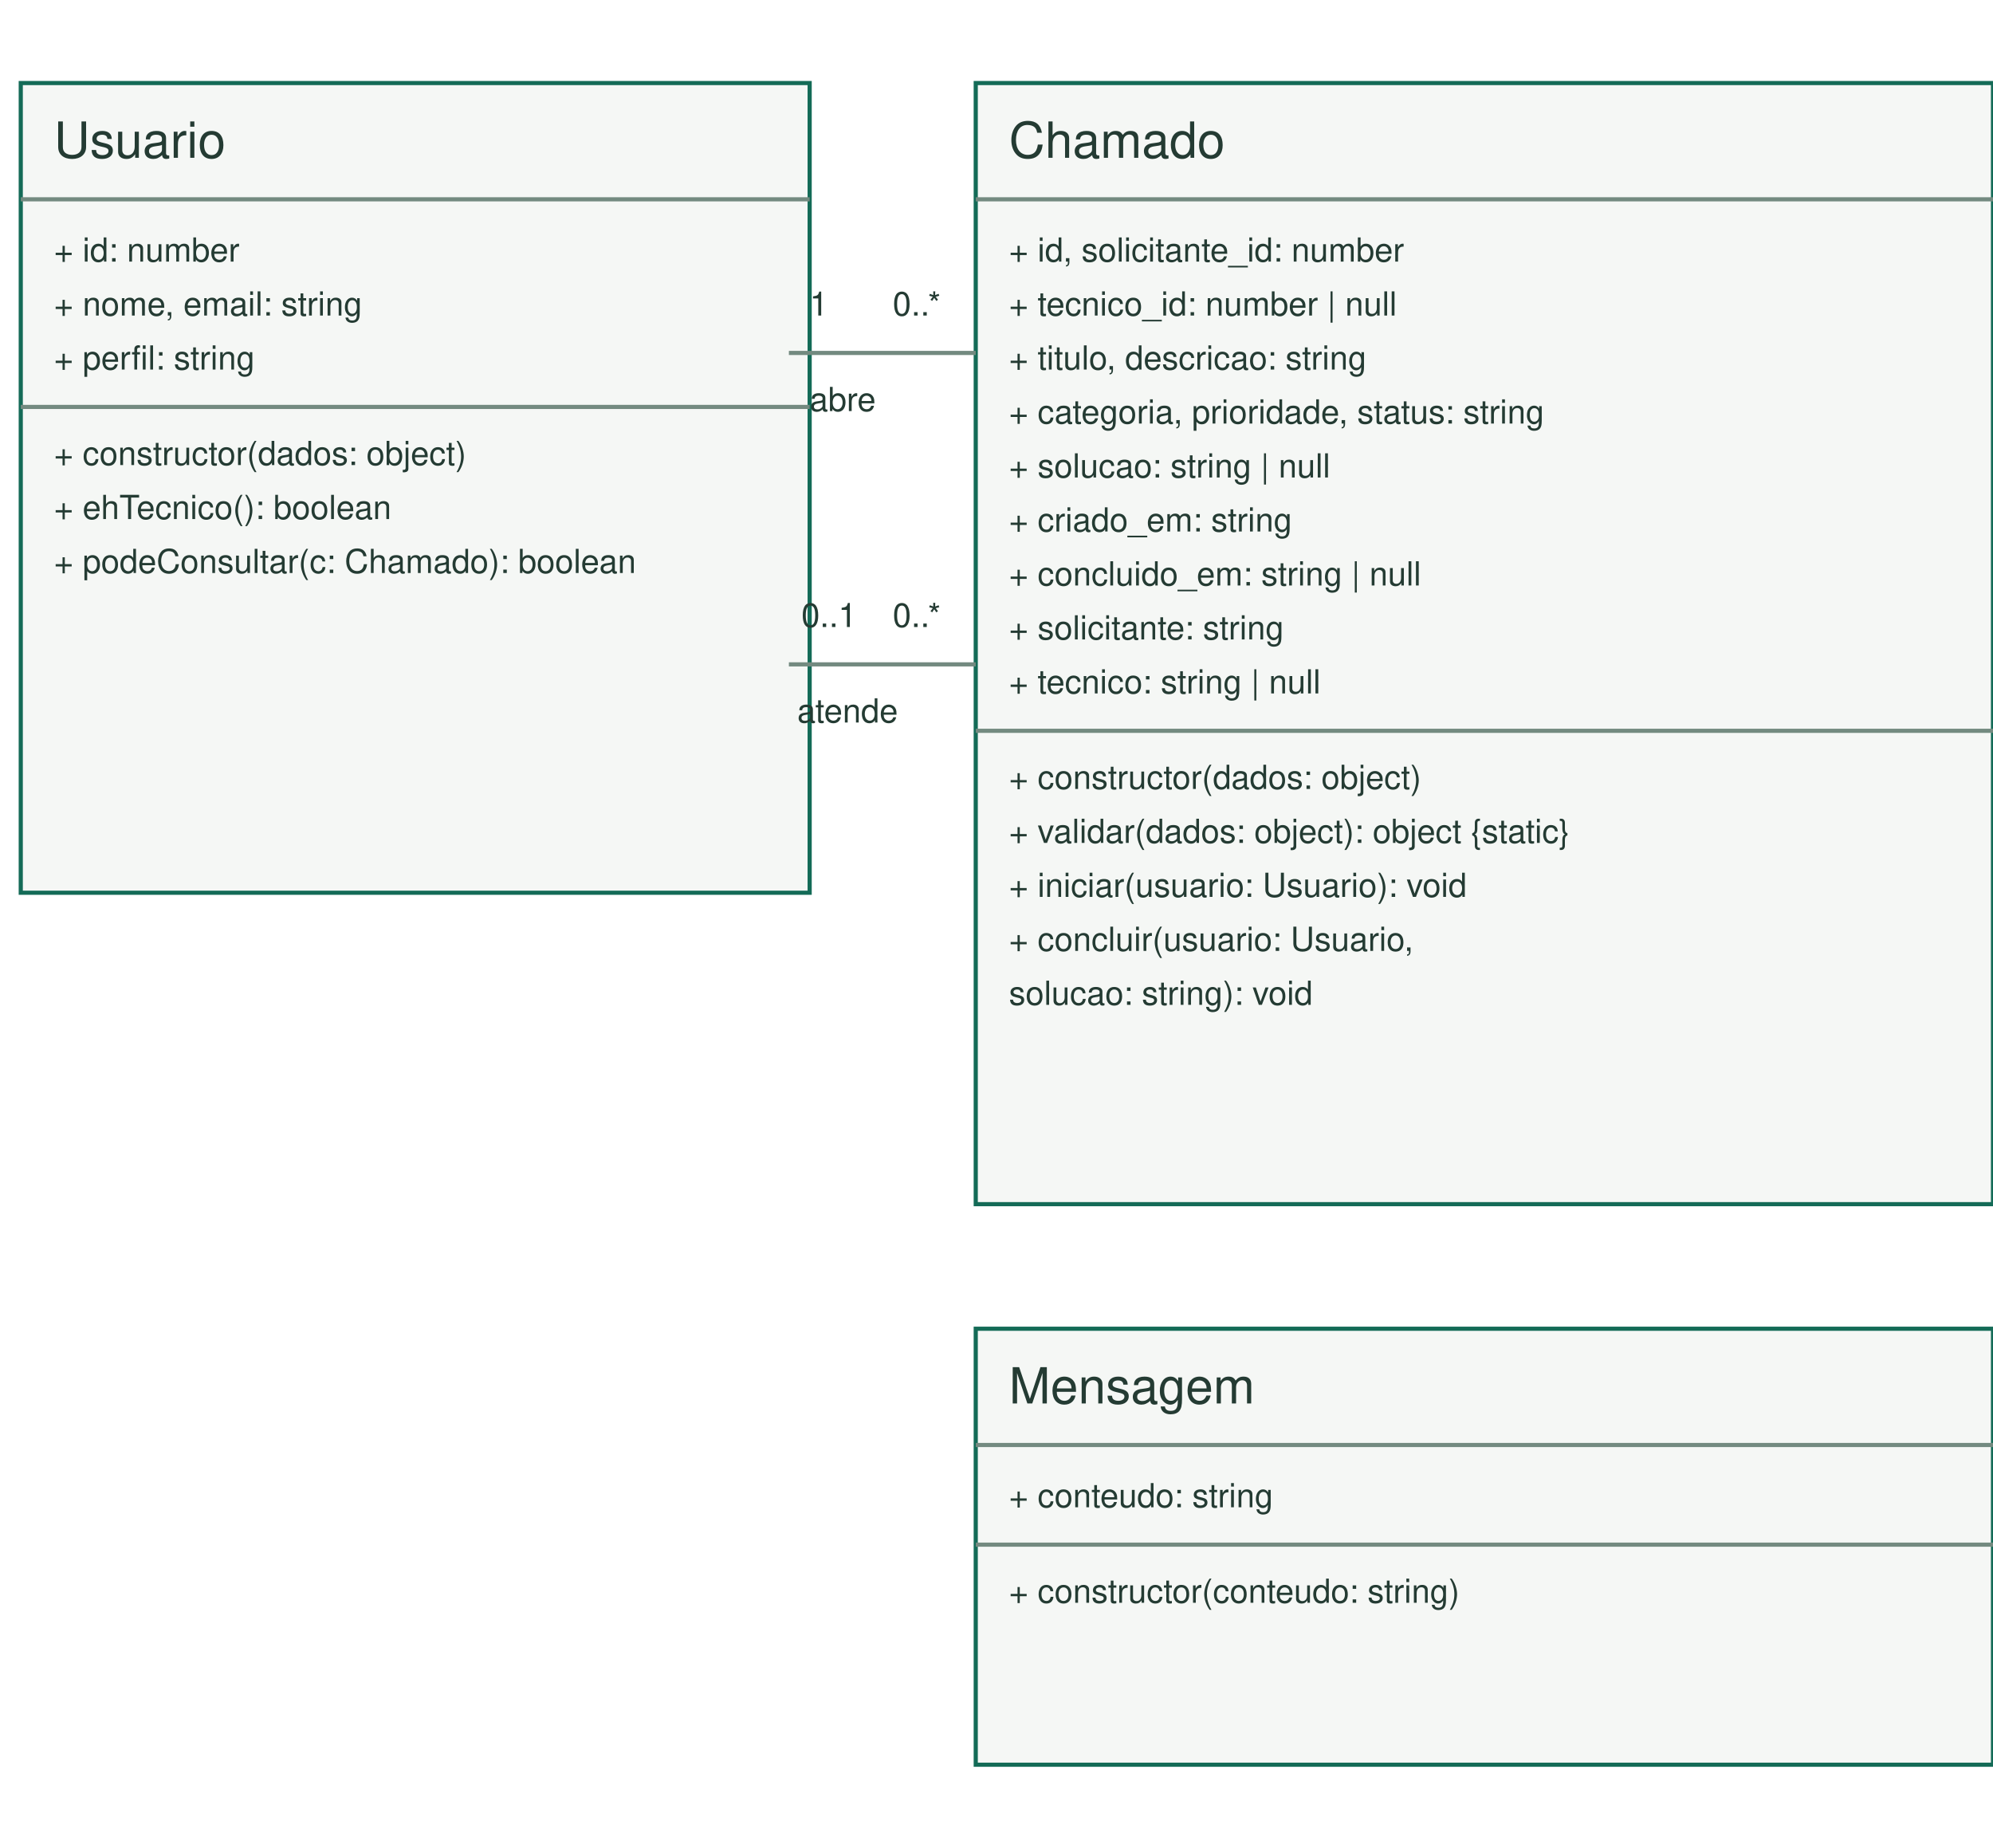
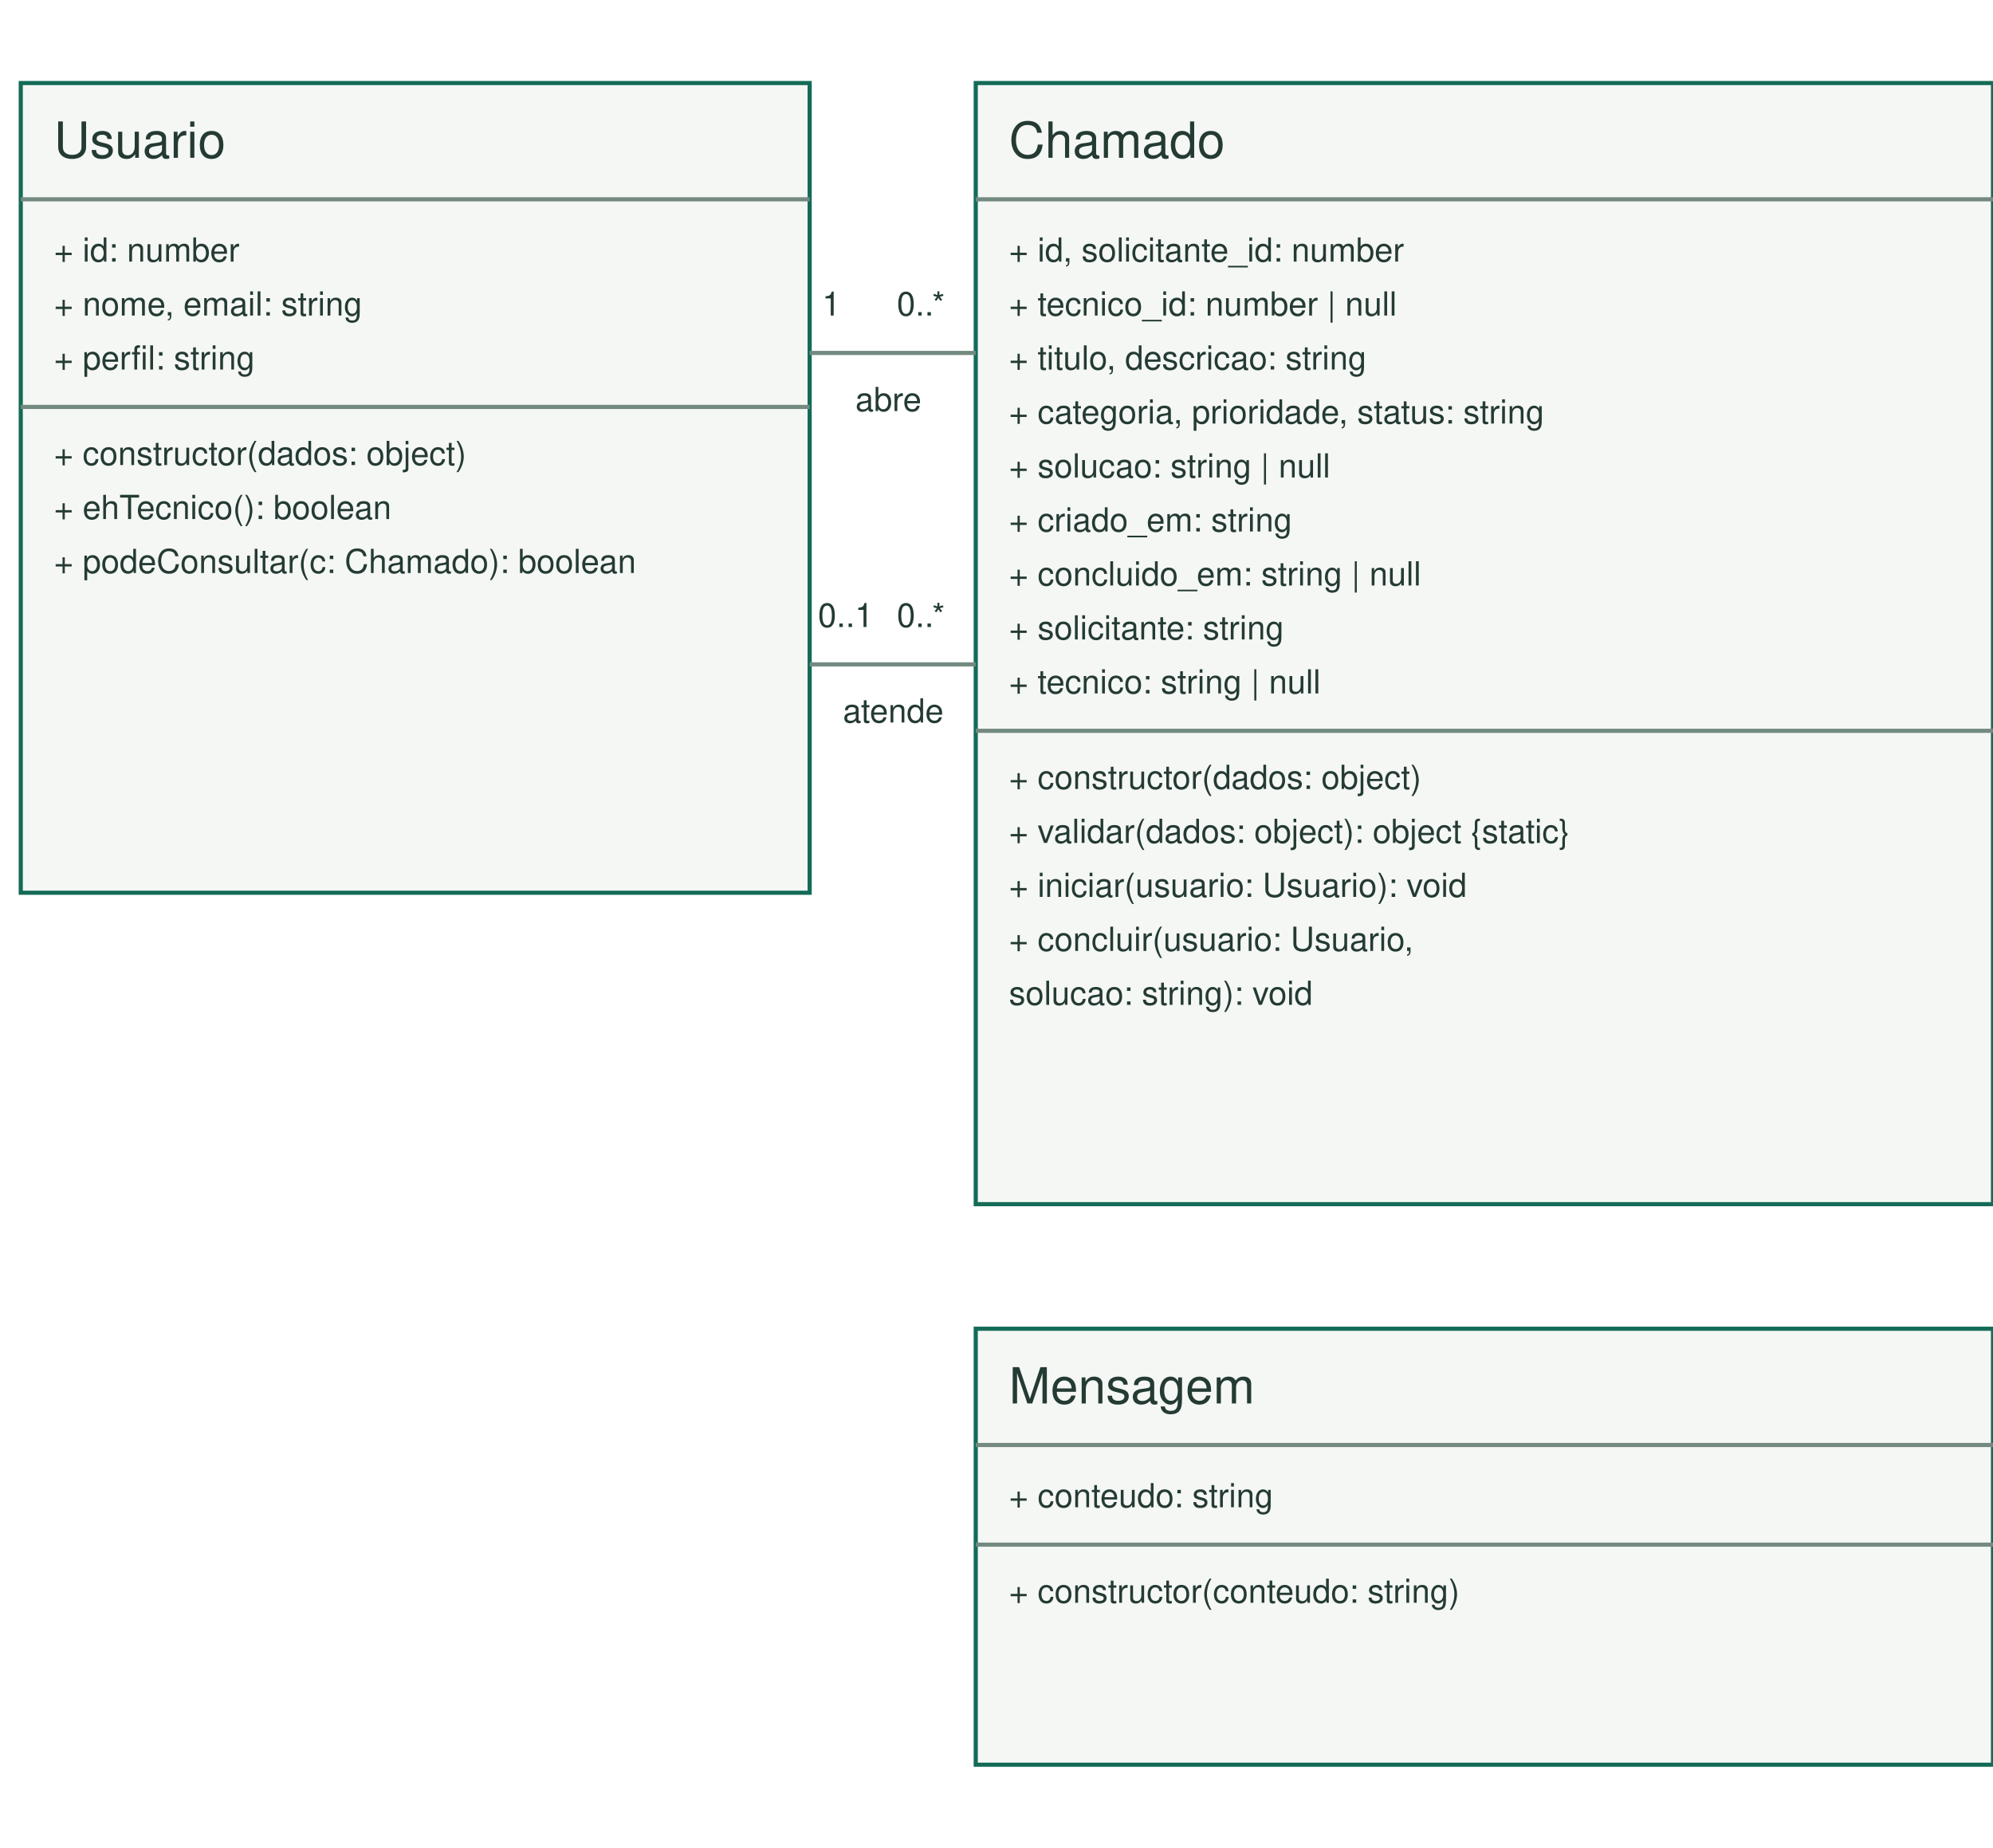
<svg xmlns="http://www.w3.org/2000/svg" width="480" height="445" preserveAspectRatio="xMinYMin meet" viewBox="0 0 480 445" version="1.0" fill-rule="evenodd">
  <clipPath id="clip">
    <rect x="0" y="0" width="480" height="445" />
  </clipPath>
  <g id="group" transform="scale(1,-1) translate(0,-445)" style="clip-path: url(#clip)">
    <g transform="">
      <rect x="5" y="230" width="190" height="195" style="stroke: rgb(8%,42%,34%); stroke-linecap: butt; stroke-width: 1; fill: rgb(96%,97%,96%); fill-rule: evenodd;" />
      <text x="13" y="407" style="font-family: Helvetica; font-size: 12px;fill: rgb(14%,23%,20%); stroke:none;" transform="translate(0,814) scale(1,-1)">Usuario</text>
      <path d="M 5,397 L 195,397 Z" style="stroke: rgb(45%,54%,50%); stroke-linecap: butt; stroke-width: 1;" />
      <text x="13" y="382" style="font-family: Helvetica; font-size: 8px;fill: rgb(14%,23%,20%); stroke:none;" transform="translate(0,764) scale(1,-1)">+ id: number</text>
      <text x="13" y="369" style="font-family: Helvetica; font-size: 8px;fill: rgb(14%,23%,20%); stroke:none;" transform="translate(0,738) scale(1,-1)">+ nome, email: string</text>
      <text x="13" y="356" style="font-family: Helvetica; font-size: 8px;fill: rgb(14%,23%,20%); stroke:none;" transform="translate(0,712) scale(1,-1)">+ perfil: string</text>
      <path d="M 5,347 L 195,347 Z" style="stroke: rgb(45%,54%,50%); stroke-linecap: butt; stroke-width: 1;" />
      <text x="13" y="333" style="font-family: Helvetica; font-size: 8px;fill: rgb(14%,23%,20%); stroke:none;" transform="translate(0,666) scale(1,-1)">+ constructor(dados: object)</text>
      <text x="13" y="320" style="font-family: Helvetica; font-size: 8px;fill: rgb(14%,23%,20%); stroke:none;" transform="translate(0,640) scale(1,-1)">+ ehTecnico(): boolean</text>
      <text x="13" y="307" style="font-family: Helvetica; font-size: 8px;fill: rgb(14%,23%,20%); stroke:none;" transform="translate(0,614) scale(1,-1)">+ podeConsultar(c: Chamado): boolean</text>
      <rect x="235" y="155" width="245" height="270" style="stroke: rgb(8%,42%,34%); stroke-linecap: butt; stroke-width: 1; fill: rgb(96%,97%,96%); fill-rule: evenodd;" />
      <text x="243" y="407" style="font-family: Helvetica; font-size: 12px;fill: rgb(14%,23%,20%); stroke:none;" transform="translate(0,814) scale(1,-1)">Chamado</text>
      <path d="M 235,397 L 480,397 Z" style="stroke: rgb(45%,54%,50%); stroke-linecap: butt; stroke-width: 1;" />
      <text x="243" y="382" style="font-family: Helvetica; font-size: 8px;fill: rgb(14%,23%,20%); stroke:none;" transform="translate(0,764) scale(1,-1)">+ id, solicitante_id: number</text>
      <text x="243" y="369" style="font-family: Helvetica; font-size: 8px;fill: rgb(14%,23%,20%); stroke:none;" transform="translate(0,738) scale(1,-1)">+ tecnico_id: number | null</text>
      <text x="243" y="356" style="font-family: Helvetica; font-size: 8px;fill: rgb(14%,23%,20%); stroke:none;" transform="translate(0,712) scale(1,-1)">+ titulo, descricao: string</text>
      <text x="243" y="343" style="font-family: Helvetica; font-size: 8px;fill: rgb(14%,23%,20%); stroke:none;" transform="translate(0,686) scale(1,-1)">+ categoria, prioridade, status: string</text>
      <text x="243" y="330" style="font-family: Helvetica; font-size: 8px;fill: rgb(14%,23%,20%); stroke:none;" transform="translate(0,660) scale(1,-1)">+ solucao: string | null</text>
      <text x="243" y="317" style="font-family: Helvetica; font-size: 8px;fill: rgb(14%,23%,20%); stroke:none;" transform="translate(0,634) scale(1,-1)">+ criado_em: string</text>
      <text x="243" y="304" style="font-family: Helvetica; font-size: 8px;fill: rgb(14%,23%,20%); stroke:none;" transform="translate(0,608) scale(1,-1)">+ concluido_em: string | null</text>
      <text x="243" y="291" style="font-family: Helvetica; font-size: 8px;fill: rgb(14%,23%,20%); stroke:none;" transform="translate(0,582) scale(1,-1)">+ solicitante: string</text>
      <text x="243" y="278" style="font-family: Helvetica; font-size: 8px;fill: rgb(14%,23%,20%); stroke:none;" transform="translate(0,556) scale(1,-1)">+ tecnico: string | null</text>
      <path d="M 235,269 L 480,269 Z" style="stroke: rgb(45%,54%,50%); stroke-linecap: butt; stroke-width: 1;" />
      <text x="243" y="255" style="font-family: Helvetica; font-size: 8px;fill: rgb(14%,23%,20%); stroke:none;" transform="translate(0,510) scale(1,-1)">+ constructor(dados: object)</text>
      <text x="243" y="242" style="font-family: Helvetica; font-size: 8px;fill: rgb(14%,23%,20%); stroke:none;" transform="translate(0,484) scale(1,-1)">+ validar(dados: object): object {static}</text>
      <text x="243" y="229" style="font-family: Helvetica; font-size: 8px;fill: rgb(14%,23%,20%); stroke:none;" transform="translate(0,458) scale(1,-1)">+ iniciar(usuario: Usuario): void</text>
      <text x="243" y="216" style="font-family: Helvetica; font-size: 8px;fill: rgb(14%,23%,20%); stroke:none;" transform="translate(0,432) scale(1,-1)">+ concluir(usuario: Usuario,</text>
      <text x="243" y="203" style="font-family: Helvetica; font-size: 8px;fill: rgb(14%,23%,20%); stroke:none;" transform="translate(0,406) scale(1,-1)">    solucao: string): void</text>
      <rect x="235" y="20" width="245" height="105" style="stroke: rgb(8%,42%,34%); stroke-linecap: butt; stroke-width: 1; fill: rgb(96%,97%,96%); fill-rule: evenodd;" />
      <text x="243" y="107" style="font-family: Helvetica; font-size: 12px;fill: rgb(14%,23%,20%); stroke:none;" transform="translate(0,214) scale(1,-1)">Mensagem</text>
      <path d="M 235,97 L 480,97 Z" style="stroke: rgb(45%,54%,50%); stroke-linecap: butt; stroke-width: 1;" />
      <text x="243" y="82" style="font-family: Helvetica; font-size: 8px;fill: rgb(14%,23%,20%); stroke:none;" transform="translate(0,164) scale(1,-1)">+ conteudo: string</text>
      <path d="M 235,73 L 480,73 Z" style="stroke: rgb(45%,54%,50%); stroke-linecap: butt; stroke-width: 1;" />
      <text x="243" y="59" style="font-family: Helvetica; font-size: 8px;fill: rgb(14%,23%,20%); stroke:none;" transform="translate(0,118) scale(1,-1)">+ constructor(conteudo: string)</text>
-       <path d="M 190,360 L 235,360 Z" style="stroke: rgb(45%,54%,50%); stroke-linecap: butt; stroke-width: 1;" />
-       <text x="195" y="369" style="font-family: Helvetica; font-size: 8px;fill: rgb(14%,23%,20%); stroke:none;" transform="translate(0,738) scale(1,-1)">1</text>
-       <text x="215" y="369" style="font-family: Helvetica; font-size: 8px;fill: rgb(14%,23%,20%); stroke:none;" transform="translate(0,738) scale(1,-1)">0..*</text>
-       <text x="195" y="346" style="font-family: Helvetica; font-size: 8px;fill: rgb(14%,23%,20%); stroke:none;" transform="translate(0,692) scale(1,-1)">abre</text>
-       <path d="M 190,285 L 235,285 Z" style="stroke: rgb(45%,54%,50%); stroke-linecap: butt; stroke-width: 1;" />
-       <text x="193" y="294" style="font-family: Helvetica; font-size: 8px;fill: rgb(14%,23%,20%); stroke:none;" transform="translate(0,588) scale(1,-1)">0..1</text>
-       <text x="215" y="294" style="font-family: Helvetica; font-size: 8px;fill: rgb(14%,23%,20%); stroke:none;" transform="translate(0,588) scale(1,-1)">0..*</text>
-       <text x="192" y="271" style="font-family: Helvetica; font-size: 8px;fill: rgb(14%,23%,20%); stroke:none;" transform="translate(0,542) scale(1,-1)">atende</text>
+       <path d="M 195,360 L 235,360 Z" style="stroke: rgb(45%,54%,50%); stroke-linecap: butt; stroke-width: 1;" />
+       <text x="198" y="369" style="font-family: Helvetica; font-size: 8px;fill: rgb(14%,23%,20%); stroke:none;" transform="translate(0,738) scale(1,-1)">1</text>
+       <text x="216" y="369" style="font-family: Helvetica; font-size: 8px;fill: rgb(14%,23%,20%); stroke:none;" transform="translate(0,738) scale(1,-1)">0..*</text>
+       <text x="206" y="346" style="font-family: Helvetica; font-size: 8px;fill: rgb(14%,23%,20%); stroke:none;" transform="translate(0,692) scale(1,-1)">abre</text>
+       <path d="M 195,285 L 235,285 Z" style="stroke: rgb(45%,54%,50%); stroke-linecap: butt; stroke-width: 1;" />
+       <text x="197" y="294" style="font-family: Helvetica; font-size: 8px;fill: rgb(14%,23%,20%); stroke:none;" transform="translate(0,588) scale(1,-1)">0..1</text>
+       <text x="216" y="294" style="font-family: Helvetica; font-size: 8px;fill: rgb(14%,23%,20%); stroke:none;" transform="translate(0,588) scale(1,-1)">0..*</text>
+       <text x="203" y="271" style="font-family: Helvetica; font-size: 8px;fill: rgb(14%,23%,20%); stroke:none;" transform="translate(0,542) scale(1,-1)">atende</text>
    </g>
  </g>
</svg>
